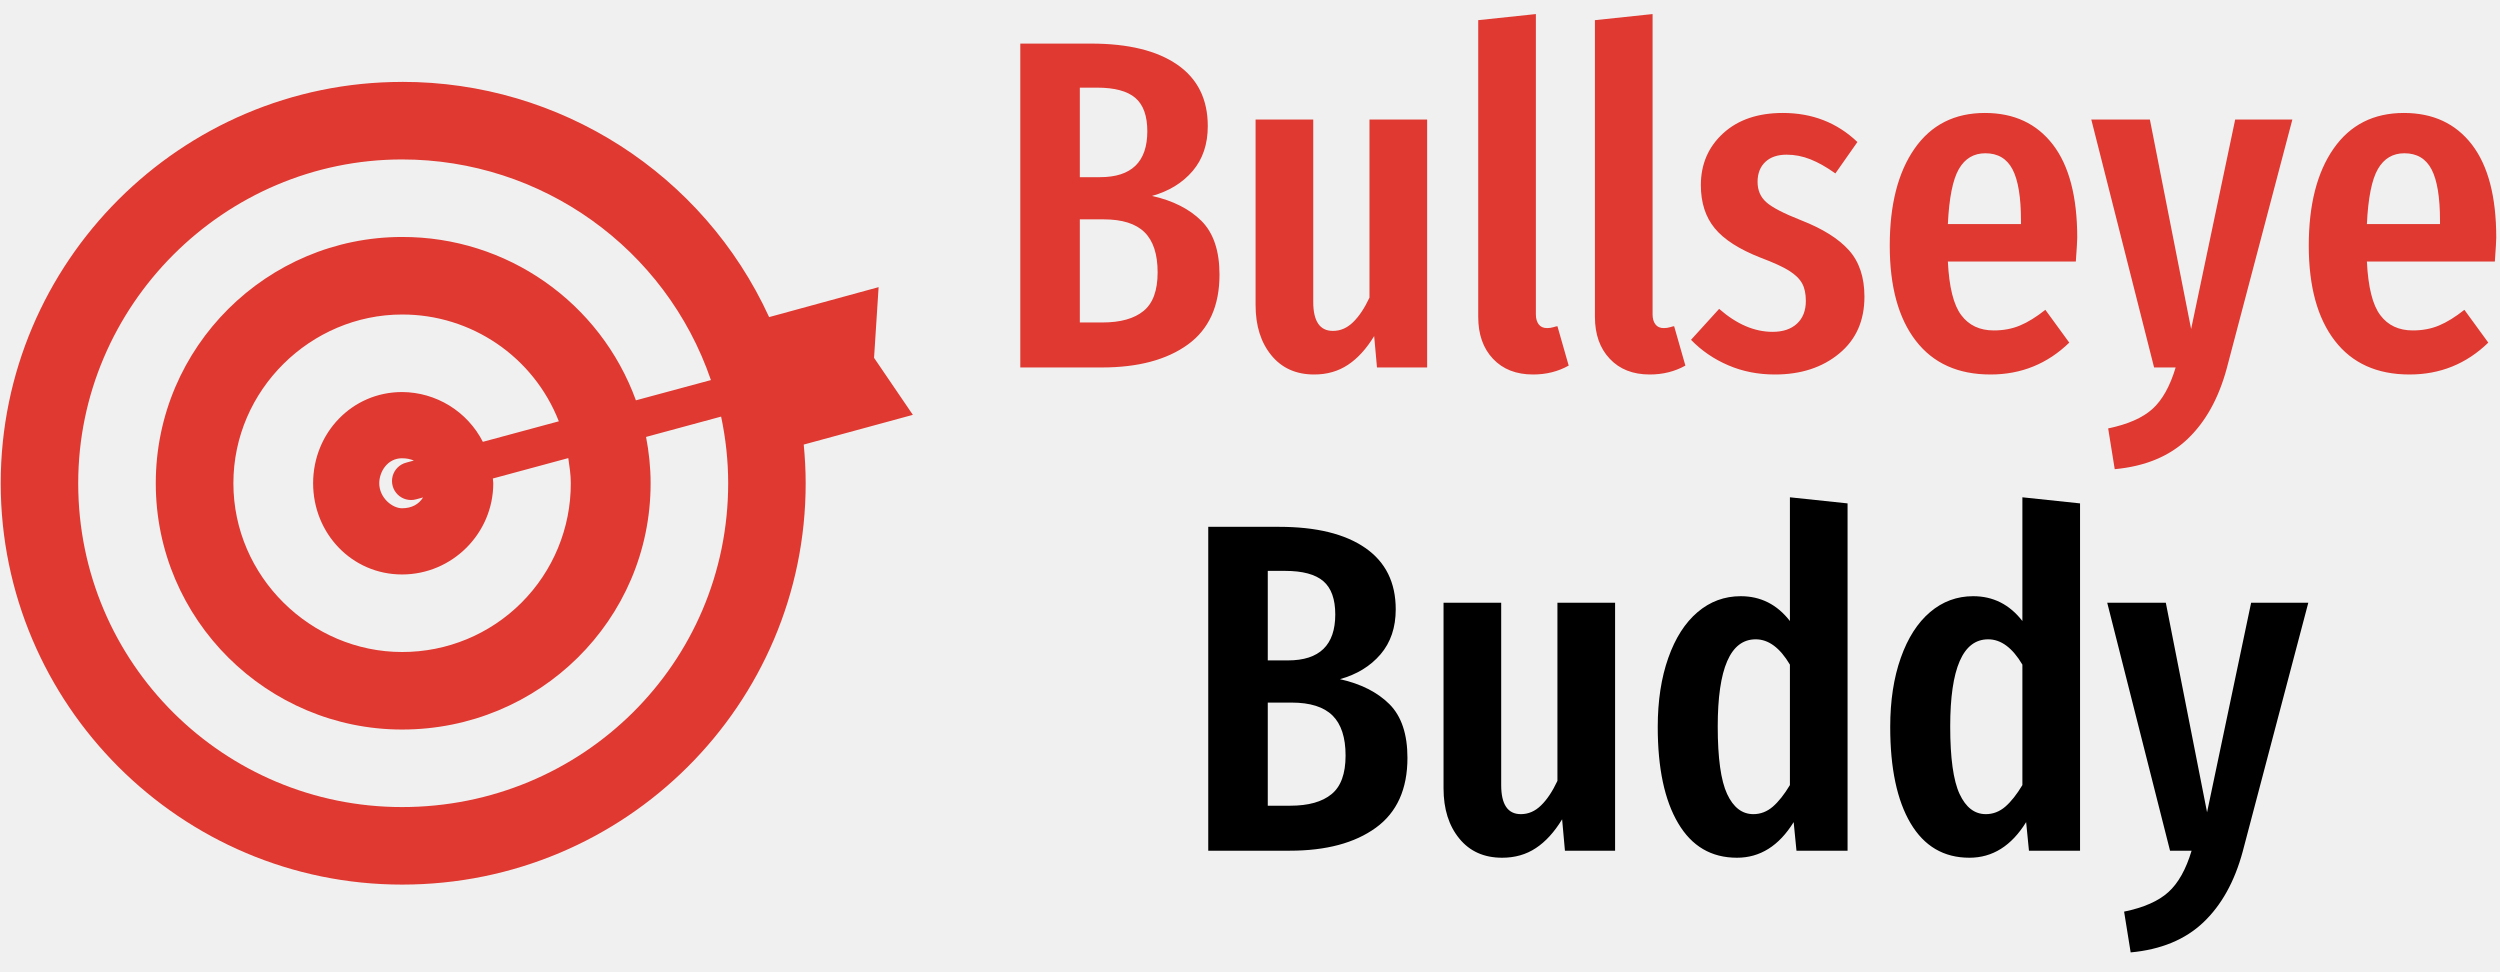
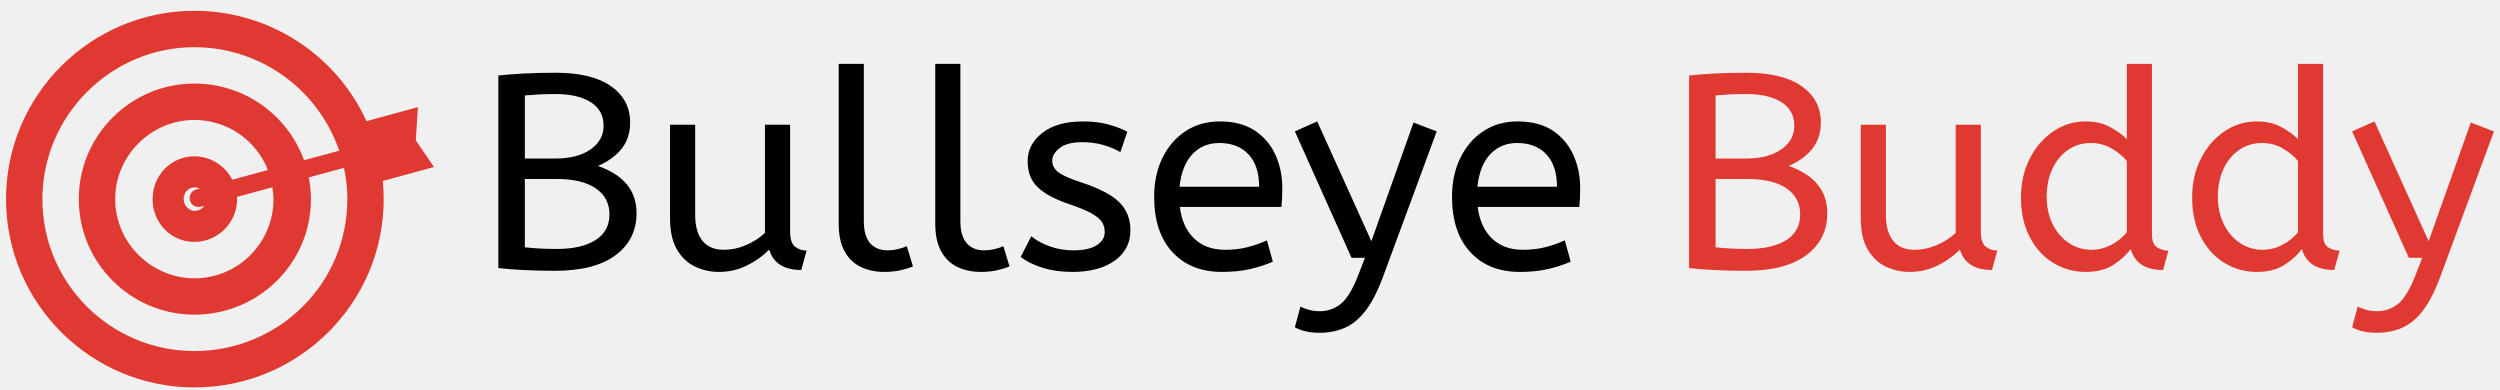
- <svg xmlns="http://www.w3.org/2000/svg" version="1.1" width="1500" height="583" viewBox="0 0 1500 583">
-   <g transform="matrix(1,0,0,1,-0.9090909,-1.557774)">
-     <svg viewBox="0 0 396 154" data-background-color="#ffffff" preserveAspectRatio="xMidYMid meet" height="583" width="1500">
-       <g id="tight-bounds" transform="matrix(1,0,0,1,0.24,0.4114876)">
-         <svg viewBox="0 0 395.52 153.177" height="153.177" width="395.52">
-           <g>
-             <svg viewBox="0 0 638.298 247.2" height="153.177" width="395.52">
-               <g transform="matrix(1,0,0,1,260.7842,0)">
-                 <svg viewBox="0 0 377.513 247.2" height="247.2" width="377.513">
-                   <g id="textblocktransform">
-                     <svg viewBox="0 0 377.513 247.2" height="247.2" width="377.513" id="textblock">
-                       <g>
-                         <svg viewBox="0 0 377.513 247.2" height="247.2" width="377.513">
-                           <g transform="matrix(1,0,0,1,0,0)">
-                             <svg width="377.513" viewBox="41.63 -37.7 157.45 100.1" height="247.2" data-palette-color="#df3931">
-                               <svg />
-                               <svg />
-                               <g class="wordmark-text-0" data-fill-palette-color="primary" id="text-0">
-                                 <path transform="translate(38.63,0)" d="M17.05-18.3c2.233 0.5 3.993 1.39 5.28 2.67 1.28 1.287 1.92 3.197 1.92 5.73v0c0 3.333-1.123 5.817-3.37 7.45-2.253 1.633-5.313 2.45-9.18 2.45v0h-8.7v-34.55h7.55c3.967 0 7.033 0.75 9.2 2.25 2.167 1.5 3.25 3.683 3.25 6.55v0c0 1.933-0.54 3.533-1.62 4.8-1.087 1.267-2.53 2.15-4.33 2.65zM11.2-29.85h-1.85v9.55h2.15c3.367 0 5.05-1.633 5.05-4.9v0c0-1.633-0.423-2.817-1.27-3.55-0.853-0.733-2.213-1.1-4.08-1.1zM11.75-4.8c1.933 0 3.4-0.41 4.4-1.23 1-0.813 1.5-2.187 1.5-4.12v0c0-1.933-0.467-3.36-1.4-4.28-0.933-0.913-2.383-1.37-4.35-1.37v0h-2.55v11zM46.4-26.45v26.45h-5.35l-0.3-3.35c-0.833 1.367-1.767 2.39-2.8 3.07-1.033 0.687-2.233 1.03-3.6 1.03v0c-1.933 0-3.457-0.683-4.57-2.05-1.12-1.367-1.68-3.15-1.68-5.35v0-19.8h6.15v19.45c0 2.067 0.7 3.1 2.1 3.1v0c0.8 0 1.517-0.31 2.15-0.93 0.633-0.613 1.217-1.487 1.75-2.62v0-19zM57.7 0.75c-1.8 0-3.227-0.56-4.28-1.68-1.047-1.113-1.57-2.603-1.57-4.47v0-31.65l6.15-0.65v32.05c0 0.433 0.1 0.783 0.3 1.05 0.2 0.267 0.5 0.4 0.9 0.4v0c0.233 0 0.46-0.033 0.68-0.1 0.213-0.067 0.353-0.1 0.42-0.1v0l1.2 4.2c-1.133 0.633-2.4 0.95-3.8 0.95zM70.15 0.75c-1.8 0-3.223-0.56-4.27-1.68-1.053-1.113-1.58-2.603-1.58-4.47v0-31.65l6.15-0.65v32.05c0 0.433 0.1 0.783 0.3 1.05 0.2 0.267 0.5 0.4 0.9 0.4v0c0.233 0 0.46-0.033 0.68-0.1 0.213-0.067 0.353-0.1 0.42-0.1v0l1.2 4.2c-1.133 0.633-2.4 0.95-3.8 0.95zM84.35-27.15c3.133 0 5.783 1.033 7.95 3.1v0l-2.35 3.35c-0.933-0.667-1.817-1.167-2.65-1.5-0.833-0.333-1.683-0.5-2.55-0.5v0c-0.967 0-1.723 0.257-2.27 0.77-0.553 0.52-0.83 1.23-0.83 2.13v0c0 0.9 0.31 1.623 0.93 2.17 0.613 0.553 1.853 1.197 3.72 1.93v0c2.3 0.9 4 1.967 5.1 3.2 1.1 1.233 1.65 2.883 1.65 4.95v0c0 2.567-0.9 4.59-2.7 6.07-1.8 1.487-4.083 2.23-6.85 2.23v0c-1.8 0-3.457-0.327-4.97-0.98-1.52-0.647-2.847-1.553-3.98-2.72v0l3-3.3c1.867 1.633 3.767 2.45 5.7 2.45v0c1.1 0 1.967-0.29 2.6-0.87 0.633-0.587 0.95-1.397 0.95-2.43v0c0-0.767-0.133-1.39-0.4-1.87-0.267-0.487-0.733-0.94-1.4-1.36-0.667-0.413-1.667-0.87-3-1.37v0c-2.3-0.9-3.94-1.95-4.92-3.15-0.987-1.2-1.48-2.733-1.48-4.6v0c0-2.233 0.793-4.077 2.38-5.53 1.58-1.447 3.703-2.17 6.37-2.17zM115.75-13.85c0 0.3-0.05 1.15-0.15 2.55v0h-13.65c0.133 2.733 0.61 4.64 1.43 5.72 0.813 1.087 1.97 1.63 3.47 1.63v0c1.033 0 1.967-0.177 2.8-0.53 0.833-0.347 1.733-0.903 2.7-1.67v0l2.55 3.5c-2.333 2.267-5.133 3.4-8.4 3.4v0c-3.467 0-6.123-1.2-7.97-3.6-1.853-2.4-2.78-5.783-2.78-10.15v0c0-4.367 0.883-7.817 2.65-10.35 1.767-2.533 4.267-3.8 7.5-3.8v0c3.1 0 5.517 1.123 7.25 3.37 1.733 2.253 2.6 5.563 2.6 9.93zM109.75-15.3v-0.35c0-2.5-0.3-4.327-0.9-5.48-0.6-1.147-1.567-1.72-2.9-1.72v0c-1.233 0-2.173 0.557-2.82 1.67-0.653 1.12-1.047 3.08-1.18 5.88v0zM138.7-26.45l-7 26.55c-0.867 3.2-2.267 5.717-4.2 7.55-1.933 1.833-4.517 2.9-7.75 3.2v0l-0.7-4.35c2.1-0.433 3.677-1.127 4.73-2.08 1.047-0.947 1.87-2.42 2.47-4.42v0h-2.3l-6.7-26.45h6.25l4.4 22.35 4.7-22.35zM160.45-13.85c0 0.3-0.05 1.15-0.15 2.55v0h-13.65c0.133 2.733 0.61 4.64 1.43 5.72 0.813 1.087 1.97 1.63 3.47 1.63v0c1.033 0 1.967-0.177 2.8-0.53 0.833-0.347 1.733-0.903 2.7-1.67v0l2.55 3.5c-2.333 2.267-5.133 3.4-8.4 3.4v0c-3.467 0-6.123-1.2-7.97-3.6-1.853-2.4-2.78-5.783-2.78-10.15v0c0-4.367 0.883-7.817 2.65-10.35 1.767-2.533 4.267-3.8 7.5-3.8v0c3.1 0 5.517 1.123 7.25 3.37 1.733 2.253 2.6 5.563 2.6 9.93zM154.45-15.3v-0.35c0-2.5-0.3-4.327-0.9-5.48-0.6-1.147-1.567-1.72-2.9-1.72v0c-1.233 0-2.173 0.557-2.82 1.67-0.653 1.12-1.047 3.08-1.18 5.88v0z" fill="#df3931" fill-rule="nonzero" stroke="none" stroke-width="1" stroke-linecap="butt" stroke-linejoin="miter" stroke-miterlimit="10" stroke-dasharray="" stroke-dashoffset="0" font-family="none" font-weight="none" font-size="none" text-anchor="none" style="mix-blend-mode: normal" data-fill-palette-color="primary" opacity="1" />
-                                 <path transform="translate(58.68,51.55)" d="M17.05-18.3c2.233 0.5 3.993 1.39 5.28 2.67 1.28 1.287 1.92 3.197 1.92 5.73v0c0 3.333-1.123 5.817-3.37 7.45-2.253 1.633-5.313 2.45-9.18 2.45v0h-8.7v-34.55h7.55c3.967 0 7.033 0.75 9.2 2.25 2.167 1.5 3.25 3.683 3.25 6.55v0c0 1.933-0.54 3.533-1.62 4.8-1.087 1.267-2.53 2.15-4.33 2.65zM11.2-29.85h-1.85v9.55h2.15c3.367 0 5.05-1.633 5.05-4.9v0c0-1.633-0.423-2.817-1.27-3.55-0.853-0.733-2.213-1.1-4.08-1.1zM11.75-4.8c1.933 0 3.4-0.41 4.4-1.23 1-0.813 1.5-2.187 1.5-4.12v0c0-1.933-0.467-3.36-1.4-4.28-0.933-0.913-2.383-1.37-4.35-1.37v0h-2.55v11zM46.4-26.45v26.45h-5.35l-0.3-3.35c-0.833 1.367-1.767 2.39-2.8 3.07-1.033 0.687-2.233 1.03-3.6 1.03v0c-1.933 0-3.457-0.683-4.57-2.05-1.12-1.367-1.68-3.15-1.68-5.35v0-19.8h6.15v19.45c0 2.067 0.7 3.1 2.1 3.1v0c0.8 0 1.517-0.31 2.15-0.93 0.633-0.613 1.217-1.487 1.75-2.62v0-19zM65.05-37.7l6.15 0.65v37.05h-5.45l-0.3-3.05c-1.567 2.533-3.583 3.8-6.05 3.8v0c-2.733 0-4.823-1.227-6.27-3.68-1.453-2.447-2.18-5.87-2.18-10.27v0c0-2.8 0.377-5.26 1.13-7.38 0.747-2.113 1.787-3.737 3.12-4.87 1.333-1.133 2.867-1.7 4.6-1.7v0c2.133 0 3.883 0.883 5.25 2.65v0zM61.15-3.9c0.767 0 1.46-0.267 2.08-0.8 0.613-0.533 1.22-1.3 1.82-2.3v0-12.85c-1.067-1.8-2.283-2.7-3.65-2.7v0c-2.7 0-4.05 3.1-4.05 9.3v0c0 3.367 0.333 5.767 1 7.2 0.667 1.433 1.6 2.15 2.8 2.15zM89.85-37.7l6.15 0.65v37.05h-5.45l-0.3-3.05c-1.567 2.533-3.583 3.8-6.05 3.8v0c-2.733 0-4.827-1.227-6.28-3.68-1.447-2.447-2.17-5.87-2.17-10.27v0c0-2.8 0.377-5.26 1.13-7.38 0.747-2.113 1.787-3.737 3.12-4.87 1.333-1.133 2.867-1.7 4.6-1.7v0c2.133 0 3.883 0.883 5.25 2.65v0zM85.95-3.9c0.767 0 1.46-0.267 2.08-0.8 0.613-0.533 1.22-1.3 1.82-2.3v0-12.85c-1.067-1.8-2.283-2.7-3.65-2.7v0c-2.7 0-4.05 3.1-4.05 9.3v0c0 3.367 0.333 5.767 1 7.2 0.667 1.433 1.6 2.15 2.8 2.15zM120.35-26.45l-7 26.55c-0.867 3.2-2.267 5.717-4.2 7.55-1.933 1.833-4.517 2.9-7.75 3.2v0l-0.7-4.35c2.1-0.433 3.673-1.127 4.72-2.08 1.053-0.947 1.88-2.42 2.48-4.42v0h-2.3l-6.7-26.45h6.25l4.4 22.35 4.7-22.35z" fill="#000000" fill-rule="nonzero" stroke="none" stroke-width="1" stroke-linecap="butt" stroke-linejoin="miter" stroke-miterlimit="10" stroke-dasharray="" stroke-dashoffset="0" font-family="none" font-weight="none" font-size="none" text-anchor="none" style="mix-blend-mode: normal" data-fill-palette-color="secondary" opacity="1" />
-                               </g>
-                             </svg>
-                           </g>
-                         </svg>
-                       </g>
-                     </svg>
-                   </g>
-                 </svg>
+ <svg xmlns="http://www.w3.org/2000/svg" width="1500" height="234" viewBox="0 0 1500 234" fill="none">
+   <g clip-path="url(#clip0_3_2)">
+     <g clip-path="url(#clip1_3_2)">
+       <g clip-path="url(#clip2_3_2)">
+         <g clip-path="url(#clip3_3_2)">
+           <g clip-path="url(#clip4_3_2)">
+             <g clip-path="url(#clip5_3_2)">
+               <g clip-path="url(#clip6_3_2)">
+                 <path d="M332.841 162.487C326.028 162.487 319.584 162.321 313.508 161.989C307.41 161.657 302.574 161.27 299 160.827V45.304C302.909 44.862 307.767 44.474 313.575 44.142C319.382 43.811 326.028 43.645 333.511 43.645C347.806 43.645 358.807 46.322 366.513 51.678C374.22 57.056 378.073 64.337 378.073 73.521C378.073 79.607 376.431 84.775 373.148 89.024C369.842 93.295 365.062 96.814 358.807 99.58C366.402 102.236 372.154 105.91 376.063 110.601C379.972 115.315 381.926 121.102 381.926 127.963C381.926 138.475 377.738 146.852 369.361 153.093C360.985 159.356 348.811 162.487 332.841 162.487ZM314.915 57.255V95.099H333.343C342.166 95.099 349.18 93.273 354.385 89.621C359.567 85.97 362.158 81.267 362.158 75.513C362.158 69.316 359.589 64.58 354.452 61.305C349.314 58.052 342.278 56.425 333.343 56.425C329.657 56.425 326.307 56.503 323.291 56.657C320.276 56.835 317.484 57.034 314.915 57.255ZM334.013 149.375C343.953 149.375 351.715 147.604 357.299 144.063C362.884 140.522 365.676 135.377 365.676 128.627C365.676 121.988 362.94 116.787 357.467 113.025C351.994 109.262 344.177 107.381 334.013 107.381H314.915V148.379C320.834 149.043 327.2 149.375 334.013 149.375ZM431.347 163.151C426.321 163.151 421.574 162.1 417.107 159.997C412.639 157.895 409.01 154.487 406.217 149.773C403.425 145.081 402.029 138.807 402.029 130.951V74.849H417.107V128.959C417.107 135.709 418.559 140.876 421.462 144.462C424.366 148.069 428.61 149.872 434.195 149.872C438.774 149.872 443.207 148.954 447.496 147.117C451.807 145.302 455.638 142.846 458.989 139.748V74.849H474.066V138.752C474.066 143.51 475.094 146.63 477.148 148.113C479.226 149.618 481.493 150.37 483.95 150.37L480.767 161.989C470.38 161.989 463.959 157.895 461.501 149.707C457.592 153.69 453.069 156.921 447.932 159.4C442.794 161.901 437.266 163.151 431.347 163.151ZM530.523 163.151C525.385 163.151 520.75 162.177 516.618 160.23C512.486 158.304 509.213 155.184 506.801 150.868C504.411 146.553 503.216 140.965 503.216 134.104V38.333H518.293V132.61C518.293 138.586 519.544 143.012 522.046 145.889C524.57 148.766 528.066 150.204 532.533 150.204C534.655 150.204 536.744 149.95 538.799 149.441C540.876 148.954 542.641 148.379 544.092 147.715L547.778 159.831C545.768 160.717 543.277 161.491 540.306 162.155C537.358 162.819 534.097 163.151 530.523 163.151ZM588.454 163.151C583.316 163.151 578.681 162.177 574.549 160.23C570.417 158.304 567.155 155.184 564.765 150.868C562.353 146.553 561.147 140.965 561.147 134.104V38.333H576.224V132.61C576.224 138.586 577.486 143.012 580.01 145.889C582.512 148.766 585.997 150.204 590.464 150.204C592.586 150.204 594.686 149.95 596.763 149.441C598.818 148.954 600.571 148.379 602.023 147.715L605.709 159.831C603.699 160.717 601.219 161.491 598.271 162.155C595.3 162.819 592.028 163.151 588.454 163.151ZM643.403 163.151C636.813 163.151 630.872 162.321 625.578 160.661C620.261 159.001 615.872 156.844 612.41 154.188L618.776 141.739C621.68 144.174 625.343 146.188 629.766 147.781C634.166 149.397 638.879 150.204 643.905 150.204C650.16 150.204 654.884 149.175 658.078 147.117C661.25 145.081 662.836 142.459 662.836 139.25C662.836 136.926 662.255 134.879 661.093 133.108C659.91 131.338 657.754 129.59 654.627 127.863C651.5 126.159 646.977 124.311 641.057 122.32C632.904 119.553 626.795 116.256 622.73 112.427C618.642 108.621 616.598 103.342 616.598 96.593C616.598 89.953 619.536 84.332 625.41 79.729C631.262 75.148 639.382 72.857 649.769 72.857C655.353 72.857 660.323 73.433 664.679 74.584C669.034 75.756 672.943 77.228 676.405 78.999L672.217 91.281C669.202 89.511 665.773 88.072 661.931 86.966C658.067 85.859 653.789 85.306 649.099 85.306C643.291 85.306 638.879 86.468 635.864 88.791C632.848 91.115 631.341 93.66 631.341 96.427C631.341 99.082 632.513 101.351 634.859 103.232C637.204 105.113 641.783 107.16 648.596 109.373C659.653 113.025 667.359 117.064 671.715 121.49C676.07 125.916 678.248 131.449 678.248 138.088C678.248 145.834 675.099 151.942 668.8 156.412C662.478 160.905 654.013 163.151 643.403 163.151ZM733.197 163.151C720.689 163.151 710.771 159.19 703.444 151.267C696.14 143.366 692.488 132.279 692.488 118.004C692.488 109.373 694.13 101.649 697.413 94.833C700.719 88.039 705.332 82.672 711.251 78.733C717.17 74.816 724.039 72.857 731.857 72.857C740.233 72.857 747.18 74.65 752.697 78.235C758.237 81.842 762.403 86.689 765.195 92.775C767.987 98.861 769.383 105.556 769.383 112.859C769.383 116.732 769.216 120.494 768.881 124.145H707.901C708.906 132.223 711.754 138.53 716.444 143.067C721.135 147.604 727.334 149.872 735.04 149.872C740.066 149.872 744.589 149.341 748.61 148.279C752.63 147.239 756.483 145.889 760.169 144.229L763.687 157.01C759.667 158.78 755.143 160.252 750.117 161.425C745.092 162.576 739.452 163.151 733.197 163.151ZM707.733 112.029H755.478C755.478 103.619 753.356 97.146 749.112 92.609C744.868 88.072 739.005 85.804 731.522 85.804C725.044 85.804 719.683 88.039 715.439 92.509C711.195 97.002 708.627 103.508 707.733 112.029ZM791.664 199.667C788.314 199.667 785.376 199.335 782.852 198.671C780.351 198.007 778.374 197.232 776.922 196.347L780.272 183.899C781.613 184.673 783.288 185.337 785.298 185.89C787.309 186.444 789.542 186.72 791.999 186.72C796.69 186.72 800.878 185.226 804.564 182.239C808.249 179.251 811.767 173.386 815.118 164.645L818.971 154.686H810.93L776.922 78.833L790.324 72.857L822.824 144.727L848.121 73.521L862.026 78.833L830.028 165.475C826.789 174.327 823.271 181.243 819.474 186.222C815.676 191.202 811.488 194.687 806.909 196.679C802.33 198.671 797.248 199.667 791.664 199.667ZM911.915 163.151C899.407 163.151 889.5 159.19 882.196 151.267C874.869 143.366 871.206 132.279 871.206 118.004C871.206 109.373 872.859 101.649 876.165 94.833C879.448 88.039 884.05 82.672 889.969 78.733C895.889 74.816 902.757 72.857 910.575 72.857C918.951 72.857 925.909 74.65 931.449 78.235C936.966 81.842 941.121 86.689 943.913 92.775C946.705 98.861 948.101 105.556 948.101 112.859C948.101 116.732 947.934 120.494 947.599 124.145H886.619C887.624 132.223 890.472 138.53 895.163 143.067C899.853 147.604 906.052 149.872 913.758 149.872C918.784 149.872 923.307 149.341 927.328 148.279C931.348 147.239 935.202 145.889 938.887 144.229L942.405 157.01C938.385 158.78 933.861 160.252 928.836 161.425C923.81 162.576 918.17 163.151 911.915 163.151ZM886.451 112.029H934.196C934.196 103.619 932.074 97.146 927.83 92.609C923.586 88.072 917.723 85.804 910.24 85.804C903.762 85.804 898.401 88.039 894.157 92.509C889.913 97.002 887.345 103.508 886.451 112.029Z" fill="black" />
+                 <path d="M1047.28 162.487C1040.46 162.487 1034.01 162.321 1027.91 161.989C1021.84 161.657 1017.01 161.27 1013.44 160.827V45.304C1017.35 44.862 1022.2 44.474 1028.01 44.142C1033.82 43.811 1040.46 43.645 1047.95 43.645C1062.24 43.645 1073.24 46.322 1080.95 51.678C1088.66 57.056 1092.51 64.337 1092.51 73.521C1092.51 79.607 1090.86 84.775 1087.55 89.024C1084.27 93.295 1079.5 96.814 1073.24 99.58C1080.84 102.236 1086.59 105.91 1090.5 110.601C1094.41 115.315 1096.36 121.102 1096.36 127.963C1096.36 138.475 1092.17 146.852 1083.8 153.093C1075.42 159.356 1063.25 162.487 1047.28 162.487ZM1029.35 57.255V95.099H1047.78C1056.6 95.099 1063.61 93.273 1068.79 89.621C1073.99 85.97 1076.59 81.267 1076.59 75.513C1076.59 69.316 1074.03 64.58 1068.89 61.305C1063.75 58.052 1056.71 56.425 1047.78 56.425C1044.09 56.425 1040.74 56.503 1037.73 56.657C1034.71 56.835 1031.92 57.034 1029.35 57.255ZM1048.45 149.375C1058.39 149.375 1066.15 147.604 1071.74 144.063C1077.32 140.522 1080.11 135.377 1080.11 128.627C1080.11 121.988 1077.38 116.787 1071.9 113.025C1066.43 109.262 1058.61 107.381 1048.45 107.381H1029.35V148.379C1035.27 149.043 1041.64 149.375 1048.45 149.375ZM1145.78 163.151C1140.76 163.151 1136.01 162.1 1131.54 159.997C1127.08 157.895 1123.45 154.487 1120.65 149.773C1117.86 145.081 1116.47 138.807 1116.47 130.951V74.849H1131.54V128.959C1131.54 135.709 1133 140.876 1135.9 144.462C1138.8 148.069 1143.05 149.872 1148.63 149.872C1153.21 149.872 1157.64 148.954 1161.93 147.117C1166.24 145.302 1170.07 142.846 1173.43 139.748V74.849H1188.5V138.752C1188.5 143.51 1189.53 146.63 1191.59 148.113C1193.64 149.618 1195.91 150.37 1198.39 150.37L1195.2 161.989C1184.8 161.989 1178.37 157.895 1175.94 149.707C1172.03 153.69 1167.51 156.921 1162.37 159.4C1157.23 161.901 1151.7 163.151 1145.78 163.151ZM1251.46 163.151C1244.31 163.151 1237.78 161.325 1231.86 157.674C1225.94 154.022 1221.25 148.843 1217.79 142.138C1214.32 135.454 1212.59 127.576 1212.59 118.502C1212.59 109.76 1214.36 101.959 1217.89 95.099C1221.39 88.238 1226.08 82.816 1231.96 78.833C1237.81 74.849 1244.26 72.857 1251.29 72.857C1257.1 72.857 1262.1 74.019 1266.3 76.343C1270.48 78.667 1273.74 81.046 1276.09 83.48V38.333H1291.16V140.246C1291.16 144.45 1292.2 147.184 1294.28 148.445C1296.33 149.729 1298.59 150.37 1301.05 150.37L1297.86 161.989C1287.25 161.989 1280.78 157.784 1278.43 149.375C1275.97 152.805 1272.55 155.958 1268.15 158.835C1263.72 161.712 1258.16 163.151 1251.46 163.151ZM1254.81 149.872C1258.94 149.872 1262.88 148.899 1266.64 146.951C1270.37 145.026 1273.52 142.514 1276.09 139.416V96.593C1273.96 93.937 1271 91.469 1267.21 89.19C1263.41 86.933 1259.22 85.804 1254.64 85.804C1249.28 85.804 1244.59 87.242 1240.57 90.119C1236.55 92.996 1233.46 96.836 1231.29 101.638C1229.1 106.463 1228.01 111.918 1228.01 118.004C1228.01 124.09 1229.18 129.534 1231.52 134.337C1233.87 139.161 1237.09 142.957 1241.17 145.723C1245.24 148.489 1249.78 149.872 1254.81 149.872ZM1354.15 163.151C1347.01 163.151 1340.47 161.325 1334.55 157.674C1328.63 154.022 1323.94 148.843 1320.48 142.138C1317.02 135.454 1315.29 127.576 1315.29 118.502C1315.29 109.76 1317.05 101.959 1320.58 95.099C1324.09 88.238 1328.78 82.816 1334.65 78.833C1340.51 74.849 1346.95 72.857 1353.99 72.857C1359.79 72.857 1364.8 74.019 1369 76.343C1373.17 78.667 1376.43 81.046 1378.78 83.48V38.333H1393.86V140.246C1393.86 144.45 1394.9 147.184 1396.97 148.445C1399.03 149.729 1401.28 150.37 1403.74 150.37L1400.56 161.989C1389.95 161.989 1383.47 157.784 1381.13 149.375C1378.67 152.805 1375.24 155.958 1370.84 158.835C1366.42 161.712 1360.86 163.151 1354.15 163.151ZM1357.5 149.872C1361.64 149.872 1365.58 148.899 1369.33 146.951C1373.06 145.026 1376.21 142.514 1378.78 139.416V96.593C1376.66 93.937 1373.7 91.469 1369.9 89.19C1366.1 86.933 1361.92 85.804 1357.34 85.804C1351.98 85.804 1347.29 87.242 1343.26 90.119C1339.24 92.996 1336.15 96.836 1333.98 101.638C1331.79 106.463 1330.7 111.918 1330.7 118.004C1330.7 124.09 1331.87 129.534 1334.22 134.337C1336.56 139.161 1339.78 142.957 1343.87 145.723C1347.93 148.489 1352.48 149.872 1357.5 149.872ZM1426.02 199.667C1422.67 199.667 1419.74 199.335 1417.21 198.671C1414.71 198.007 1412.73 197.232 1411.28 196.347L1414.63 183.899C1415.97 184.673 1417.65 185.337 1419.66 185.89C1421.67 186.444 1423.9 186.72 1426.36 186.72C1431.05 186.72 1435.24 185.226 1438.92 182.239C1442.61 179.251 1446.13 173.386 1449.48 164.645L1453.33 154.686H1445.29L1411.28 78.833L1424.68 72.857L1457.18 144.727L1482.48 73.521L1496.38 78.833L1464.39 165.475C1461.15 174.327 1457.63 181.243 1453.83 186.222C1450.04 191.202 1445.85 194.687 1441.27 196.679C1436.69 198.671 1431.61 199.667 1426.02 199.667Z" fill="#DF3931" />
              </g>
-               <g transform="matrix(1,0,0,1,0,20.94163)">
-                 <svg viewBox="0 0 233.303 205.317" height="205.317" width="233.303">
-                   <g>
-                     <svg version="1.0" x="0" y="0" viewBox="4 5.439 24 21.121" enable-background="new 0 0 32 32" xml:space="preserve" height="205.317" width="233.303" class="icon-icon-0" data-fill-palette-color="accent" id="icon-0">
-                       <path d="M14.56 5.44C8.74 5.44 4 10.18 4 16S8.74 26.56 14.56 26.56C20.44 26.56 25.18 21.82 25.18 16 25.18 15.657 25.16 15.317 25.129 14.982L28 14.2 26.979 12.7 27.099 10.84 24.218 11.628A10.61 10.61 0 0 0 14.56 5.439M14.56 7.48A8.59 8.59 0 0 1 22.687 13.285L20.713 13.818A6.53 6.53 0 0 0 14.559 9.52C11.019 9.52 8.08 12.4 8.08 16S11.02 22.48 14.56 22.48C18.163 22.48 21.1 19.6 21.1 16 21.1 15.583 21.056 15.176 20.98 14.781L22.955 14.246C23.075 14.813 23.141 15.4 23.141 16 23.14 20.74 19.3 24.52 14.56 24.52 9.88 24.52 6.039 20.74 6.039 16 6.04 11.32 9.881 7.48 14.561 7.48M14.56 11.56A4.42 4.42 0 0 1 18.685 14.37L16.686 14.91A2.4 2.4 0 0 0 14.56 13.6C13.24 13.6 12.22 14.68 12.22 16S13.24 18.4 14.56 18.4 16.96 17.32 16.96 16C16.96 15.957 16.95 15.917 16.949 15.875L18.934 15.338C18.966 15.556 19 15.773 19 16A4.43 4.43 0 0 1 14.56 20.44C12.163 20.44 10.122 18.46 10.122 16S12.161 11.56 14.561 11.56M14.56 15.343A0.8 0.8 0 0 1 14.872 15.402L14.67 15.457A0.5 0.5 0 1 0 14.932 16.422L15.113 16.373C15.003 16.552 14.813 16.658 14.561 16.658 14.297 16.658 13.96 16.377 13.96 16 13.96 15.695 14.177 15.342 14.56 15.342" fill="#df3931" data-fill-palette-color="accent" />
-                       <path d="M14.8 15.939L25.42 13.061" clip-rule="evenodd" fill="#df3931" fill-rule="evenodd" data-fill-palette-color="accent" />
-                     </svg>
-                   </g>
-                 </svg>
-               </g>
-             </svg>
+             </g>
          </g>
-           <defs />
-         </svg>
-         <rect width="395.52" height="153.177" fill="none" stroke="none" visibility="hidden" />
+         </g>
+         <g clip-path="url(#clip7_3_2)">
+           <g clip-path="url(#clip8_3_2)">
+             <path d="M116.596 6.49C54.328 6.49 3.615 57.203 3.615 119.47C3.615 181.738 54.328 232.451 116.596 232.451C179.505 232.451 230.218 181.738 230.218 119.47C230.218 115.801 230.004 112.163 229.672 108.579L260.389 100.212L249.465 84.164L250.749 64.264L219.926 72.695C210.86 52.916 196.3 36.158 177.981 24.419C159.661 12.68 138.354 6.463 116.596 6.49ZM116.596 28.316C135.754 28.313 154.435 34.299 170.024 45.434C185.614 56.57 197.334 72.299 203.546 90.423L182.426 96.125C177.514 82.619 168.556 70.957 156.773 62.727C144.991 54.498 130.957 50.103 116.585 50.141C78.711 50.141 47.267 80.954 47.267 119.47C47.267 157.986 78.722 188.799 116.596 188.799C155.144 188.799 186.567 157.986 186.567 119.47C186.567 115.009 186.096 110.654 185.283 106.428L206.413 100.704C207.697 106.771 208.403 113.051 208.403 119.47C208.392 170.183 167.309 210.625 116.596 210.625C66.525 210.625 25.43 170.183 25.43 119.47C25.441 69.399 66.525 28.316 116.596 28.316ZM116.596 71.967C126.125 71.948 135.437 74.809 143.312 80.174C151.187 85.538 157.258 93.157 160.729 102.031L139.342 107.808C137.202 103.61 133.947 100.081 129.935 97.609C125.923 95.137 121.308 93.817 116.596 93.793C102.473 93.793 91.56 105.348 91.56 119.47C91.56 133.593 102.473 145.148 116.596 145.148C130.718 145.148 142.273 133.593 142.273 119.47C142.273 119.01 142.166 118.582 142.155 118.133L163.393 112.388C163.735 114.72 164.099 117.042 164.099 119.47C164.113 125.712 162.894 131.896 160.512 137.666C158.129 143.435 154.631 148.678 150.217 153.091C145.803 157.505 140.561 161.004 134.791 163.386C129.021 165.768 122.838 166.987 116.596 166.973C90.951 166.973 69.114 145.79 69.114 119.47C69.114 93.151 90.918 71.967 116.596 71.967ZM116.596 112.441C117.74 112.426 118.875 112.641 119.934 113.072L117.773 113.661C117.088 113.838 116.445 114.15 115.881 114.578C115.317 115.006 114.844 115.541 114.489 116.153C114.134 116.765 113.903 117.442 113.811 118.143C113.719 118.845 113.767 119.558 113.953 120.241C114.138 120.924 114.457 121.563 114.891 122.122C115.326 122.68 115.866 123.147 116.482 123.496C117.098 123.844 117.777 124.067 118.48 124.151C119.183 124.235 119.895 124.178 120.576 123.985L122.512 123.461C121.335 125.376 119.303 126.51 116.607 126.51C113.782 126.51 110.176 123.504 110.176 119.47C110.176 116.207 112.498 112.43 116.596 112.43" fill="#DF3931" />
+             <path fill-rule="evenodd" clip-rule="evenodd" d="M119.164 118.818L232.786 88.026L119.164 118.818Z" fill="#DF3931" />
+           </g>
+         </g>
      </g>
-     </svg>
+     </g>
  </g>
+   <defs>
+     <clipPath id="clip0_3_2">
+       <rect width="1500" height="234" fill="white" />
+     </clipPath>
+     <clipPath id="clip1_3_2">
+       <rect width="1492.77" height="225.971" fill="white" transform="translate(3.61548 6.47913)" />
+     </clipPath>
+     <clipPath id="clip2_3_2">
+       <rect width="1492.77" height="225.971" fill="white" transform="translate(3.61548 6.47913)" />
+     </clipPath>
+     <clipPath id="clip3_3_2">
+       <rect width="1197.38" height="162" fill="white" transform="translate(299 38)" />
+     </clipPath>
+     <clipPath id="clip4_3_2">
+       <rect width="1197.38" height="162" fill="white" transform="translate(299 38)" />
+     </clipPath>
+     <clipPath id="clip5_3_2">
+       <rect width="1197.38" height="162" fill="white" transform="translate(299 38)" />
+     </clipPath>
+     <clipPath id="clip6_3_2">
+       <rect width="1197.38" height="162" fill="white" transform="translate(299 38)" />
+     </clipPath>
+     <clipPath id="clip7_3_2">
+       <rect width="256.774" height="225.971" fill="white" transform="translate(3.61548 6.47913)" />
+     </clipPath>
+     <clipPath id="clip8_3_2">
+       <rect width="256.774" height="225.971" fill="white" transform="translate(3.61548 6.47913)" />
+     </clipPath>
+   </defs>
</svg>
